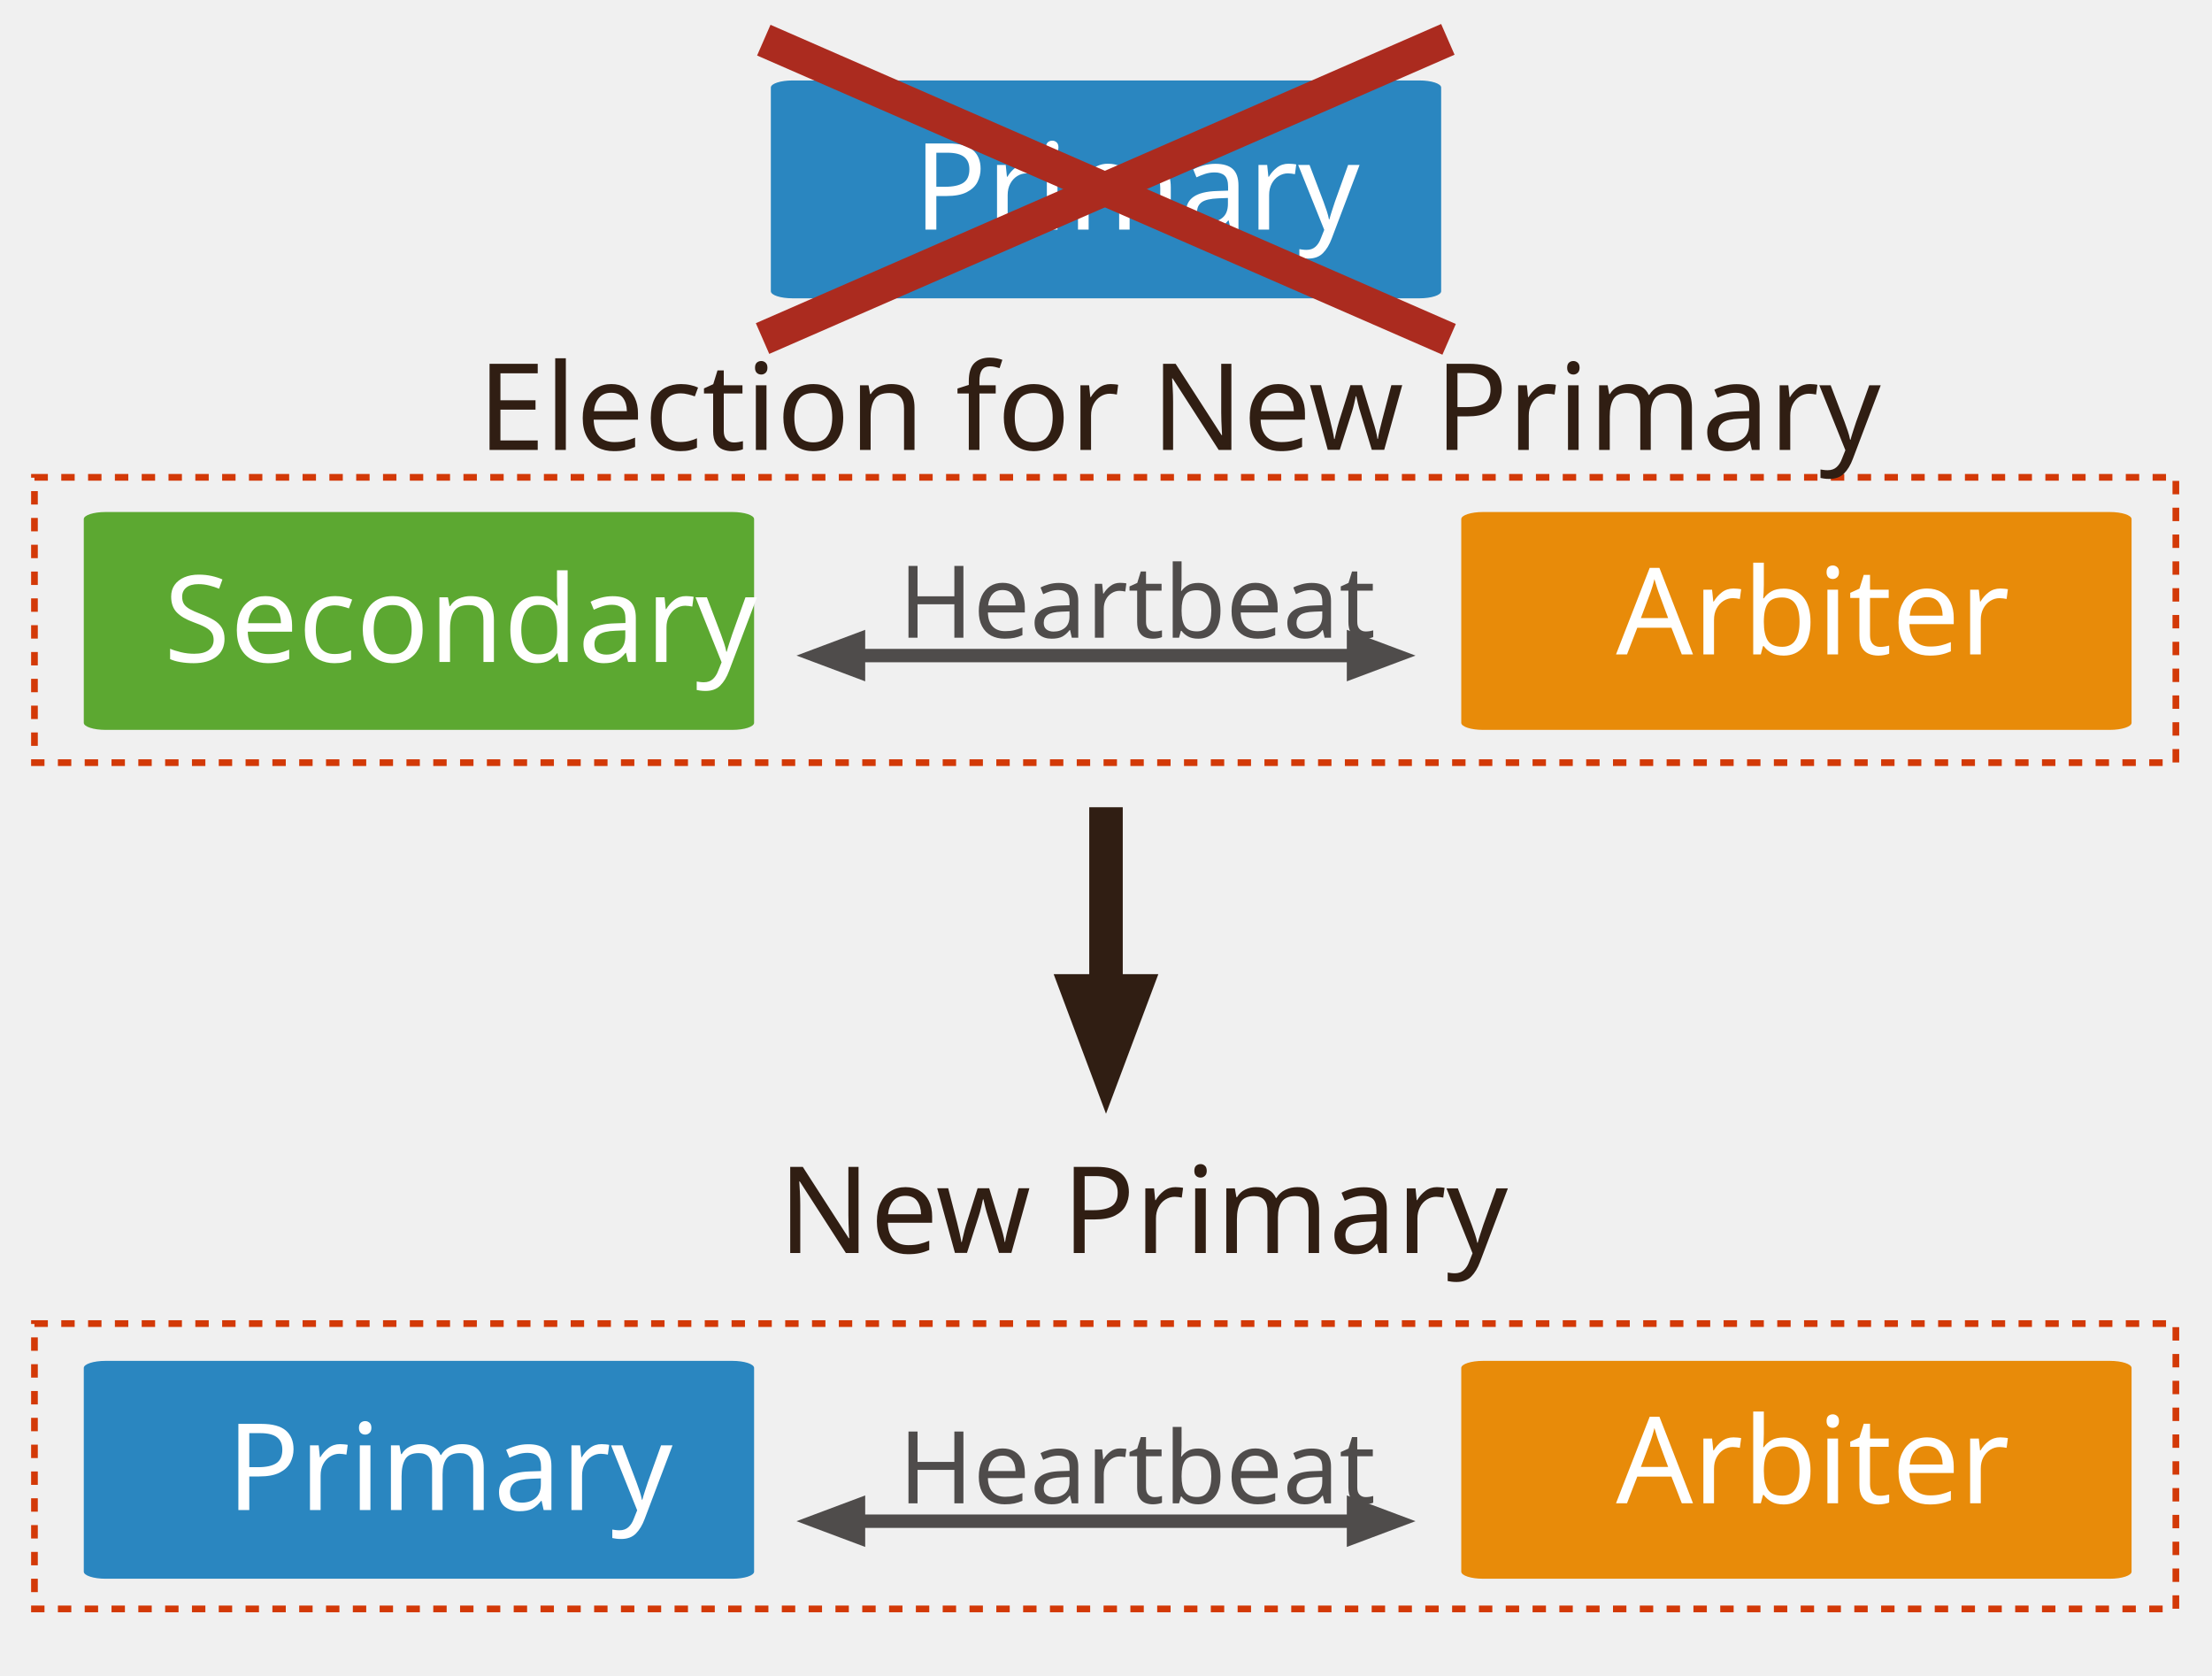
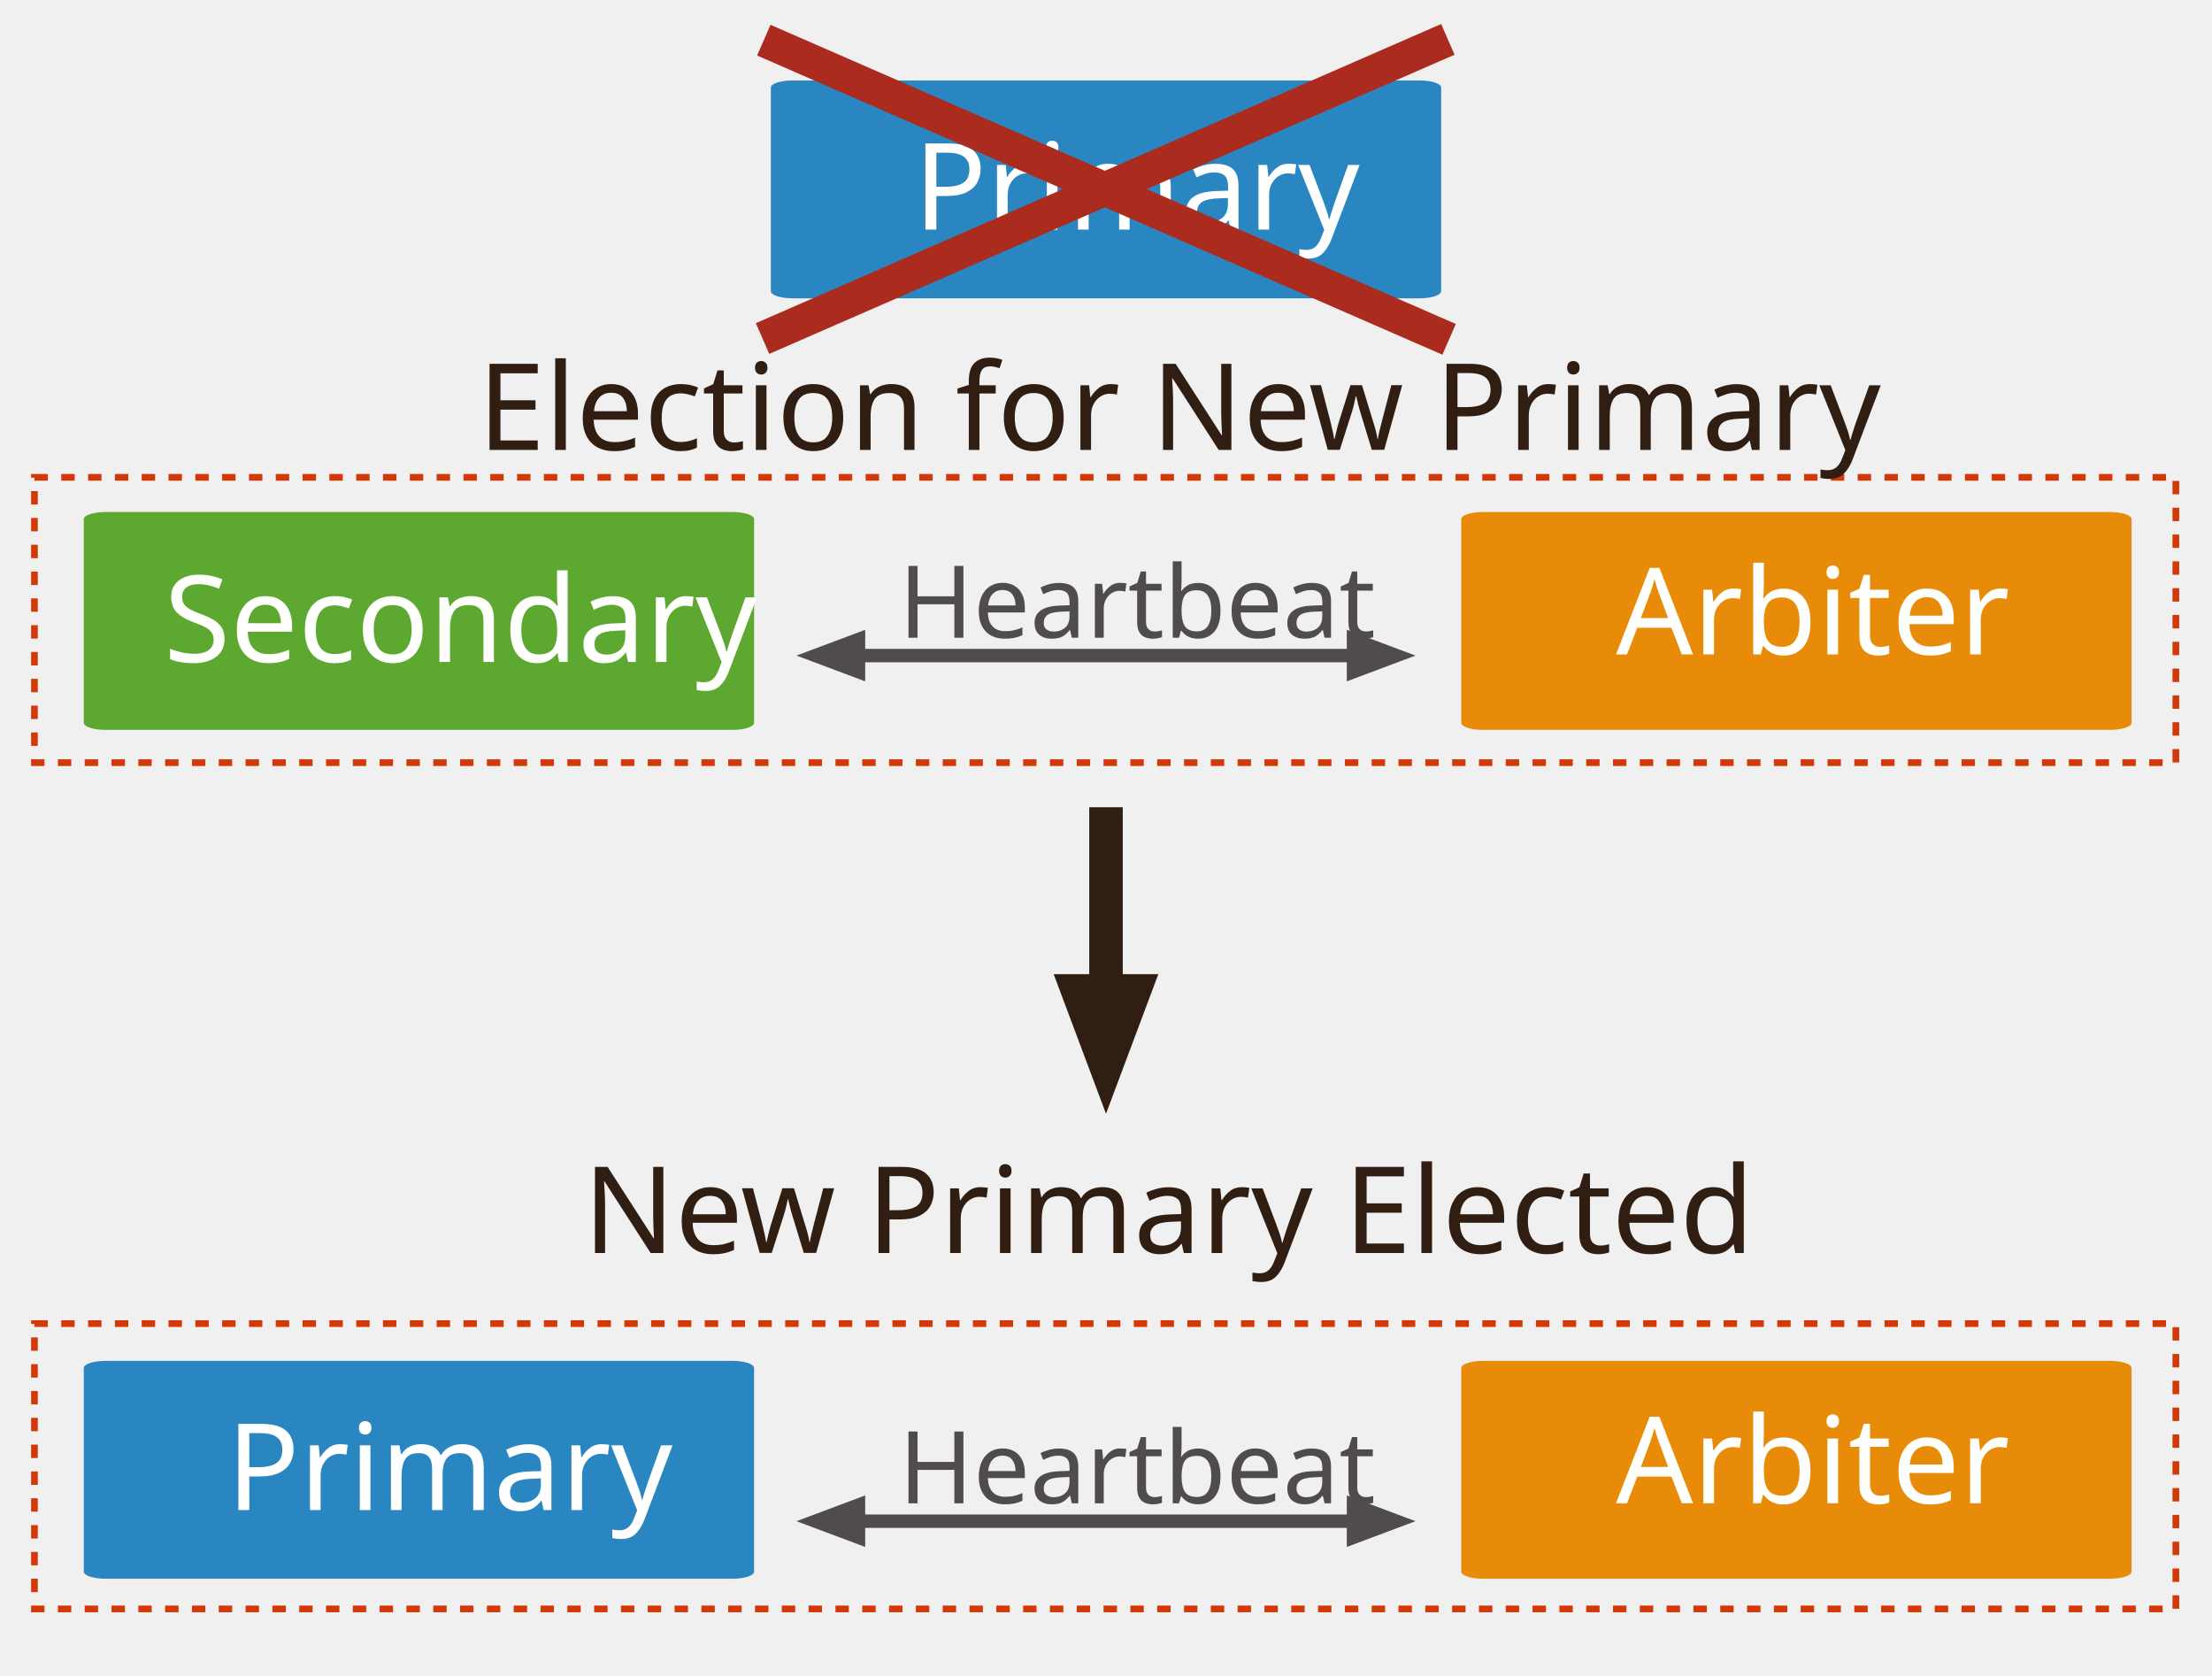
<svg xmlns="http://www.w3.org/2000/svg" version="1.1" x="0px" y="0px" width="660" height="500" viewBox="0, 0, 660, 500">
  <g id="Layer 1">
    <g>
      <text transform="matrix(1, -0, 0, 1, 330, 180.253)">
        <tspan x="-61.838" y="10" font-family="GillSans" font-size="30" fill="#4F4C4B">Heartbeat</tspan>
      </text>
      <g>
        <path d="M256.15,195.583 L403.85,195.583" fill-opacity="0" stroke="#4F4C4B" stroke-width="4" />
        <path d="M256.15,190.783 L243.35,195.583 L256.15,200.383 z" fill="#4F4C4B" fill-opacity="1" stroke="#4F4C4B" stroke-width="4" stroke-opacity="1" />
        <path d="M403.85,200.383 L416.65,195.583 L403.85,190.783 z" fill="#4F4C4B" fill-opacity="1" stroke="#4F4C4B" stroke-width="4" stroke-opacity="1" />
      </g>
    </g>
    <path d="M10.281,142.404 L649.215,142.404 L649.215,227.527 L10.281,227.527 z" fill-opacity="0" stroke="#D33907" stroke-width="2" stroke-dasharray="4,4" />
    <g>
      <path d="M330,240.833 L330,295.633" fill-opacity="0" stroke="#301E13" stroke-width="10" />
      <path d="M321.6,295.633 L330,318.033 L338.4,295.633 z" fill="#301E13" fill-opacity="1" stroke="#301E13" stroke-width="10" stroke-opacity="1" />
    </g>
    <text transform="matrix(1, 0, 0, 1, 330, 123)">
      <tspan x="-187.418" y="11.24" font-family="GillSans" font-size="36" fill="#301E13">Election for New Primary</tspan>
    </text>
-     <text transform="matrix(1, 0, 0, 1, 330, 363.039)">
-       <tspan x="-97.708" y="10.785" font-family="GillSans" font-size="36" fill="#301E13">New Primary</tspan>
+     <text transform="matrix(1, 0, 0, 1, 330, 362.264)">
+       <tspan x="-155.953" y="11.561" font-family="GillSans" font-size="36" fill="#301E13">New Primary Elected</tspan>
    </text>
    <g>
      <path d="M225,154.863 C225,153.698 222.094,152.753 218.504,152.753 L31.496,152.753 C27.91,152.753 25,153.698 25,154.863 L25,215.641 C25,216.808 27.91,217.753 31.496,217.753 L218.504,217.753 C222.094,217.753 225,216.808 225,215.641 L225,154.863" fill="#5CA831" />
      <text transform="matrix(1, -0, 0, 1, 125, 185.253)">
        <tspan x="-76.087" y="12.242" font-family="GillSans" font-size="36" fill="#FFFFFE">Secondary</tspan>
      </text>
    </g>
    <g>
      <path d="M225,408.11 C225,406.945 222.094,406 218.504,406 L31.496,406 C27.91,406 25,406.945 25,408.11 L25,468.888 C25,470.054 27.91,471 31.496,471 L218.504,471 C222.094,471 225,470.054 225,468.888 L225,408.11" fill="#2A86C0" />
      <text transform="matrix(1, 0, 0, 1, 125, 438.5)">
        <tspan x="-57.357" y="12" font-family="GillSans" font-size="36" fill="#FFFFFF">Primary</tspan>
      </text>
    </g>
    <g>
      <path d="M430,26.11 C430,24.945 427.094,24 423.504,24 L236.496,24 C232.91,24 230,24.945 230,26.11 L230,86.888 C230,88.054 232.91,89 236.496,89 L423.504,89 C427.094,89 430,88.054 430,86.888 L430,26.11" fill="#2A86C0" />
      <text transform="matrix(1, 0, 0, 1, 330, 56.5)">
        <tspan x="-57.357" y="12" font-family="GillSans" font-size="36" fill="#FFFFFF">Primary</tspan>
      </text>
    </g>
    <path d="M10.281,394.877 L649.215,394.877 L649.215,480 L10.281,480 z" fill-opacity="0" stroke="#D33907" stroke-width="2" stroke-dasharray="4,4" />
    <g>
      <text transform="matrix(1, -0, 0, 1, 330, 438.5)">
        <tspan x="-61.838" y="10" font-family="GillSans" font-size="30" fill="#4F4C4B">Heartbeat</tspan>
      </text>
      <g>
        <path d="M256.15,453.83 L403.85,453.83" fill-opacity="0" stroke="#4F4C4B" stroke-width="4" />
        <path d="M256.15,449.03 L243.35,453.83 L256.15,458.63 z" fill="#4F4C4B" fill-opacity="1" stroke="#4F4C4B" stroke-width="4" stroke-opacity="1" />
        <path d="M403.85,458.63 L416.65,453.83 L403.85,449.03 z" fill="#4F4C4B" fill-opacity="1" stroke="#4F4C4B" stroke-width="4" stroke-opacity="1" />
      </g>
    </g>
    <path d="M227.896,11.983 L432.375,101.24" fill-opacity="0" stroke="#AB2B1F" stroke-width="10" />
    <path d="M227.521,101 L432,11.743" fill-opacity="0" stroke="#AB2B1F" stroke-width="10" />
    <g>
      <path d="M636,154.863 C636,153.698 633.094,152.753 629.504,152.753 L442.496,152.753 C438.91,152.753 436,153.698 436,154.863 L436,215.641 C436,216.807 438.91,217.753 442.496,217.753 L629.504,217.753 C633.094,217.753 636,216.807 636,215.641 L636,154.863" fill="#E88B09" />
      <text transform="matrix(1, -0, 0, 1, 536, 183.232)">
        <tspan x="-53.824" y="12" font-family="GillSans" font-size="36" fill="#FFFFFE">Arbiter</tspan>
      </text>
    </g>
    <g>
      <path d="M636,408.11 C636,406.945 633.094,406 629.504,406 L442.496,406 C438.91,406 436,406.945 436,408.11 L436,468.888 C436,470.054 438.91,471 442.496,471 L629.504,471 C633.094,471 636,470.054 636,468.888 L636,408.11" fill="#E88B09" />
      <text transform="matrix(1, -0, 0, 1, 536, 436.479)">
        <tspan x="-53.824" y="12" font-family="GillSans" font-size="36" fill="#FFFFFE">Arbiter</tspan>
      </text>
    </g>
  </g>
  <defs />
</svg>
